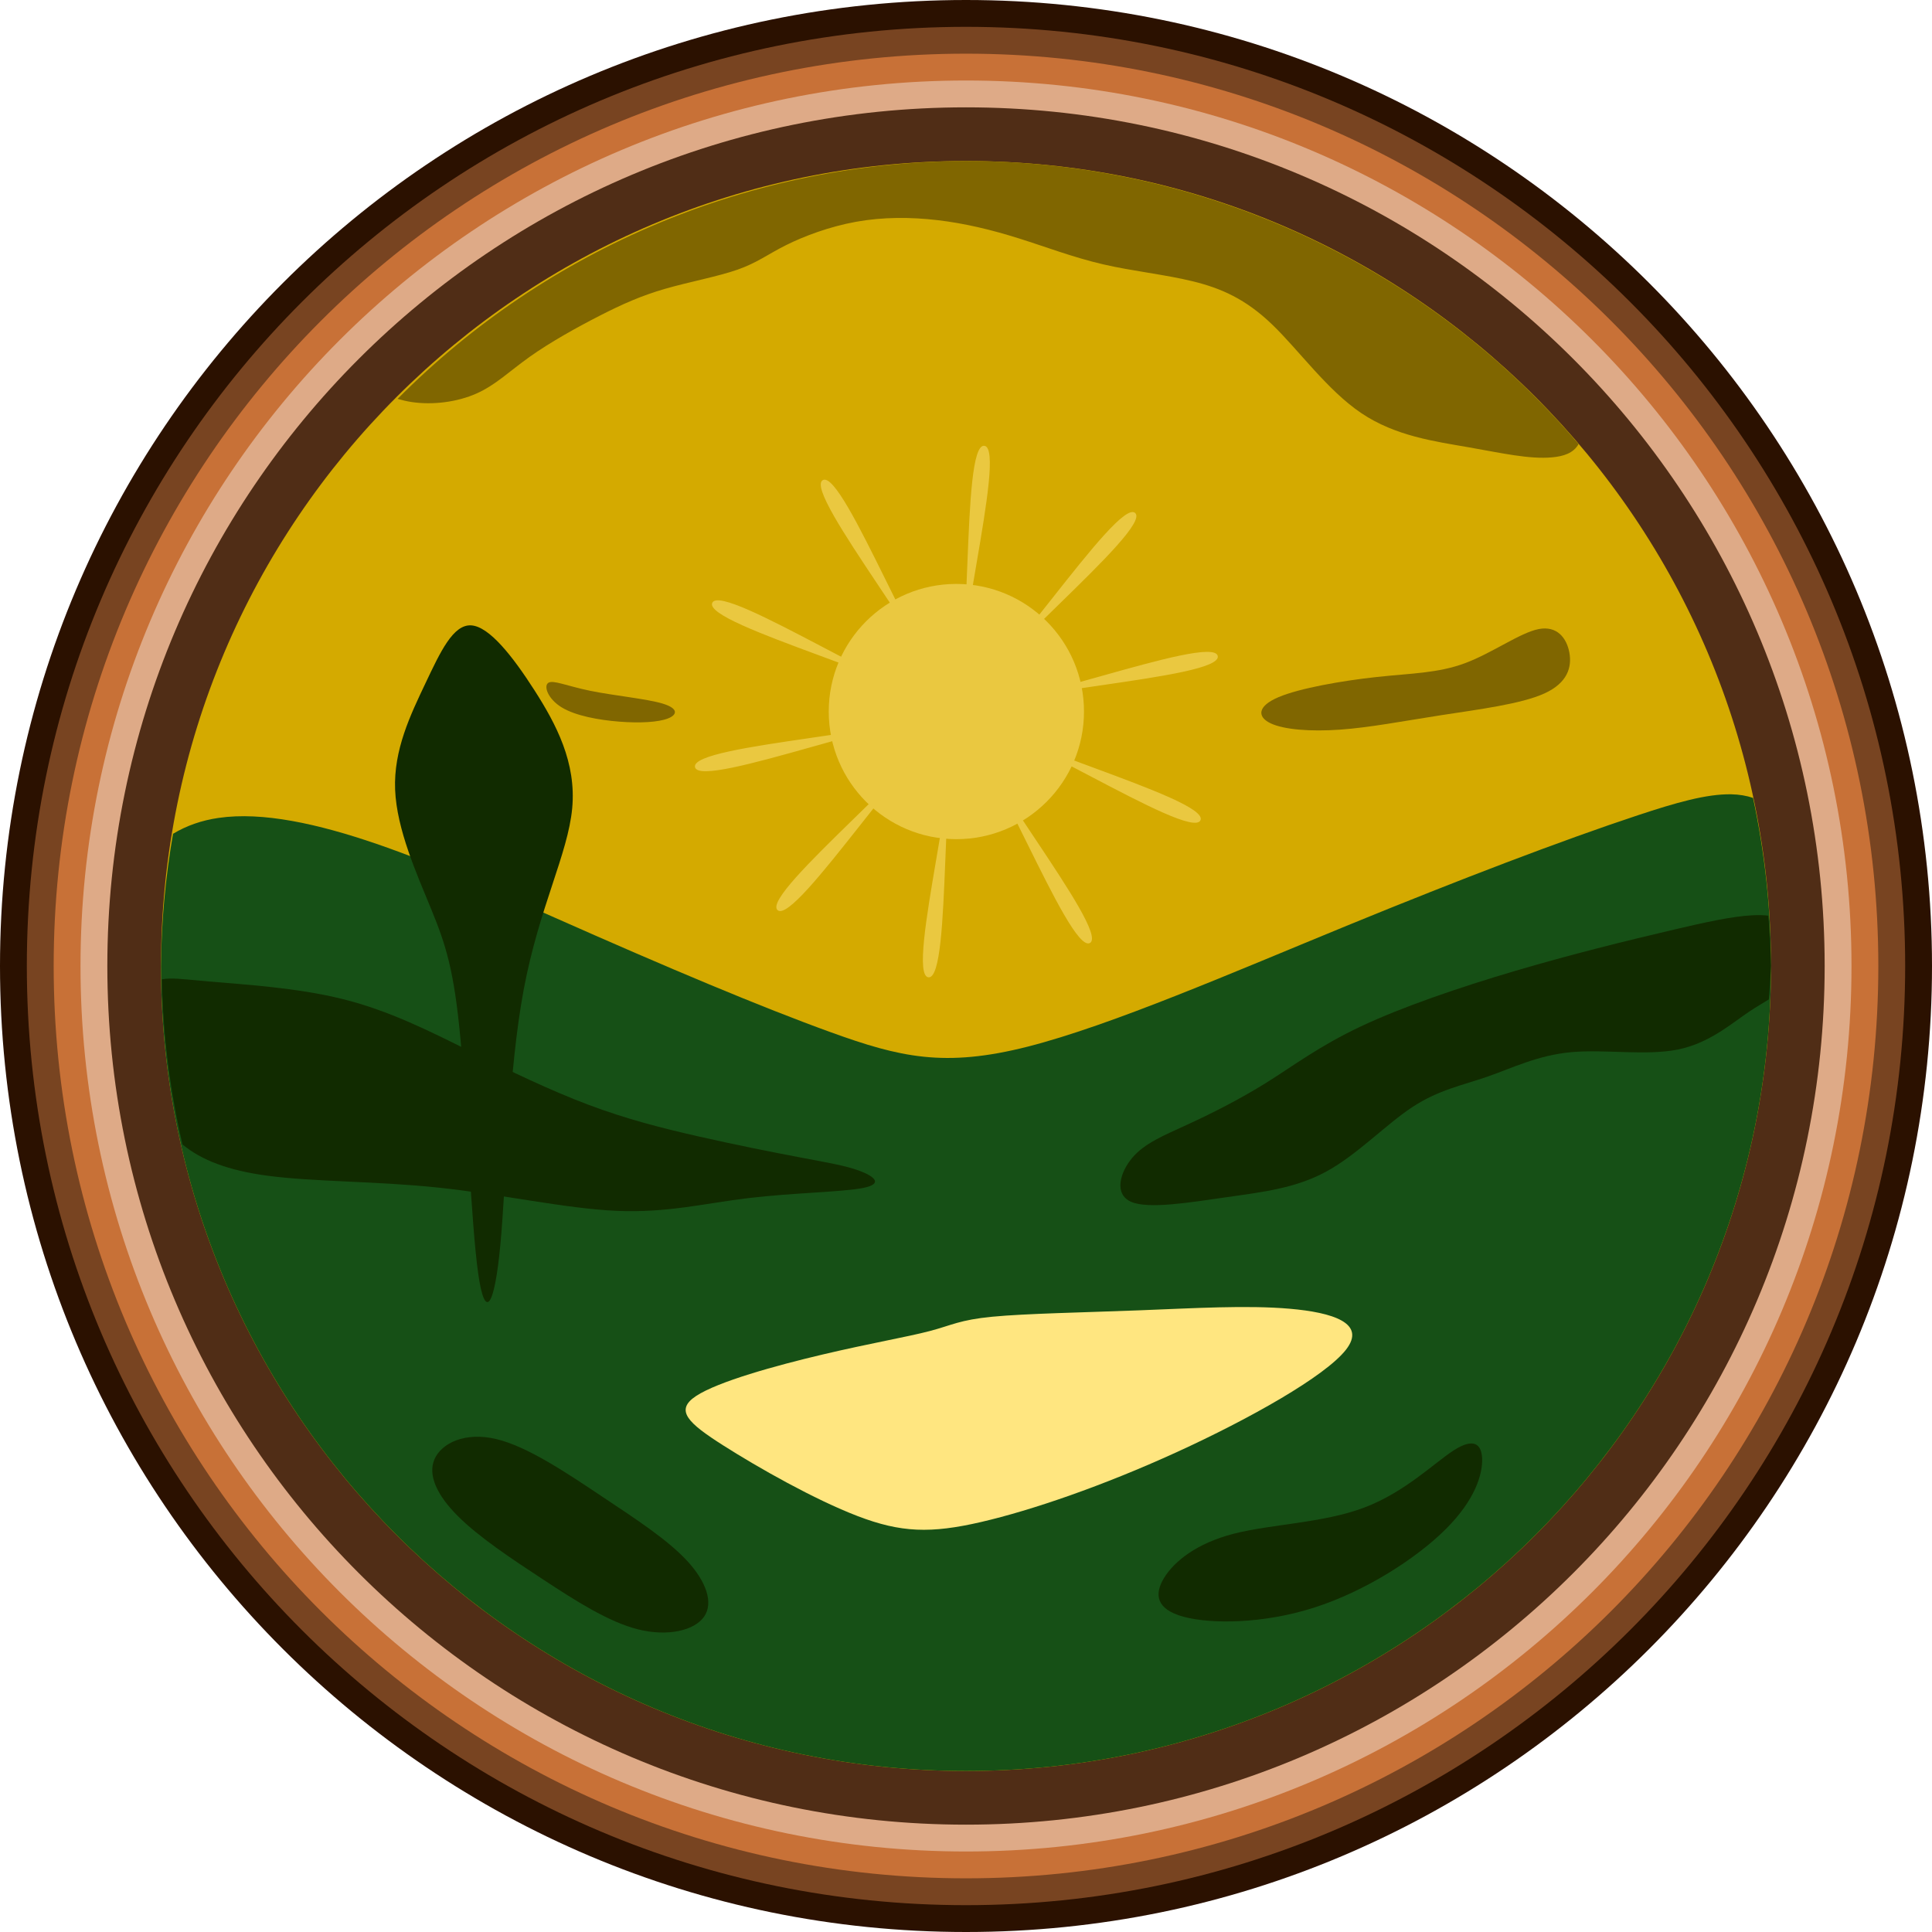
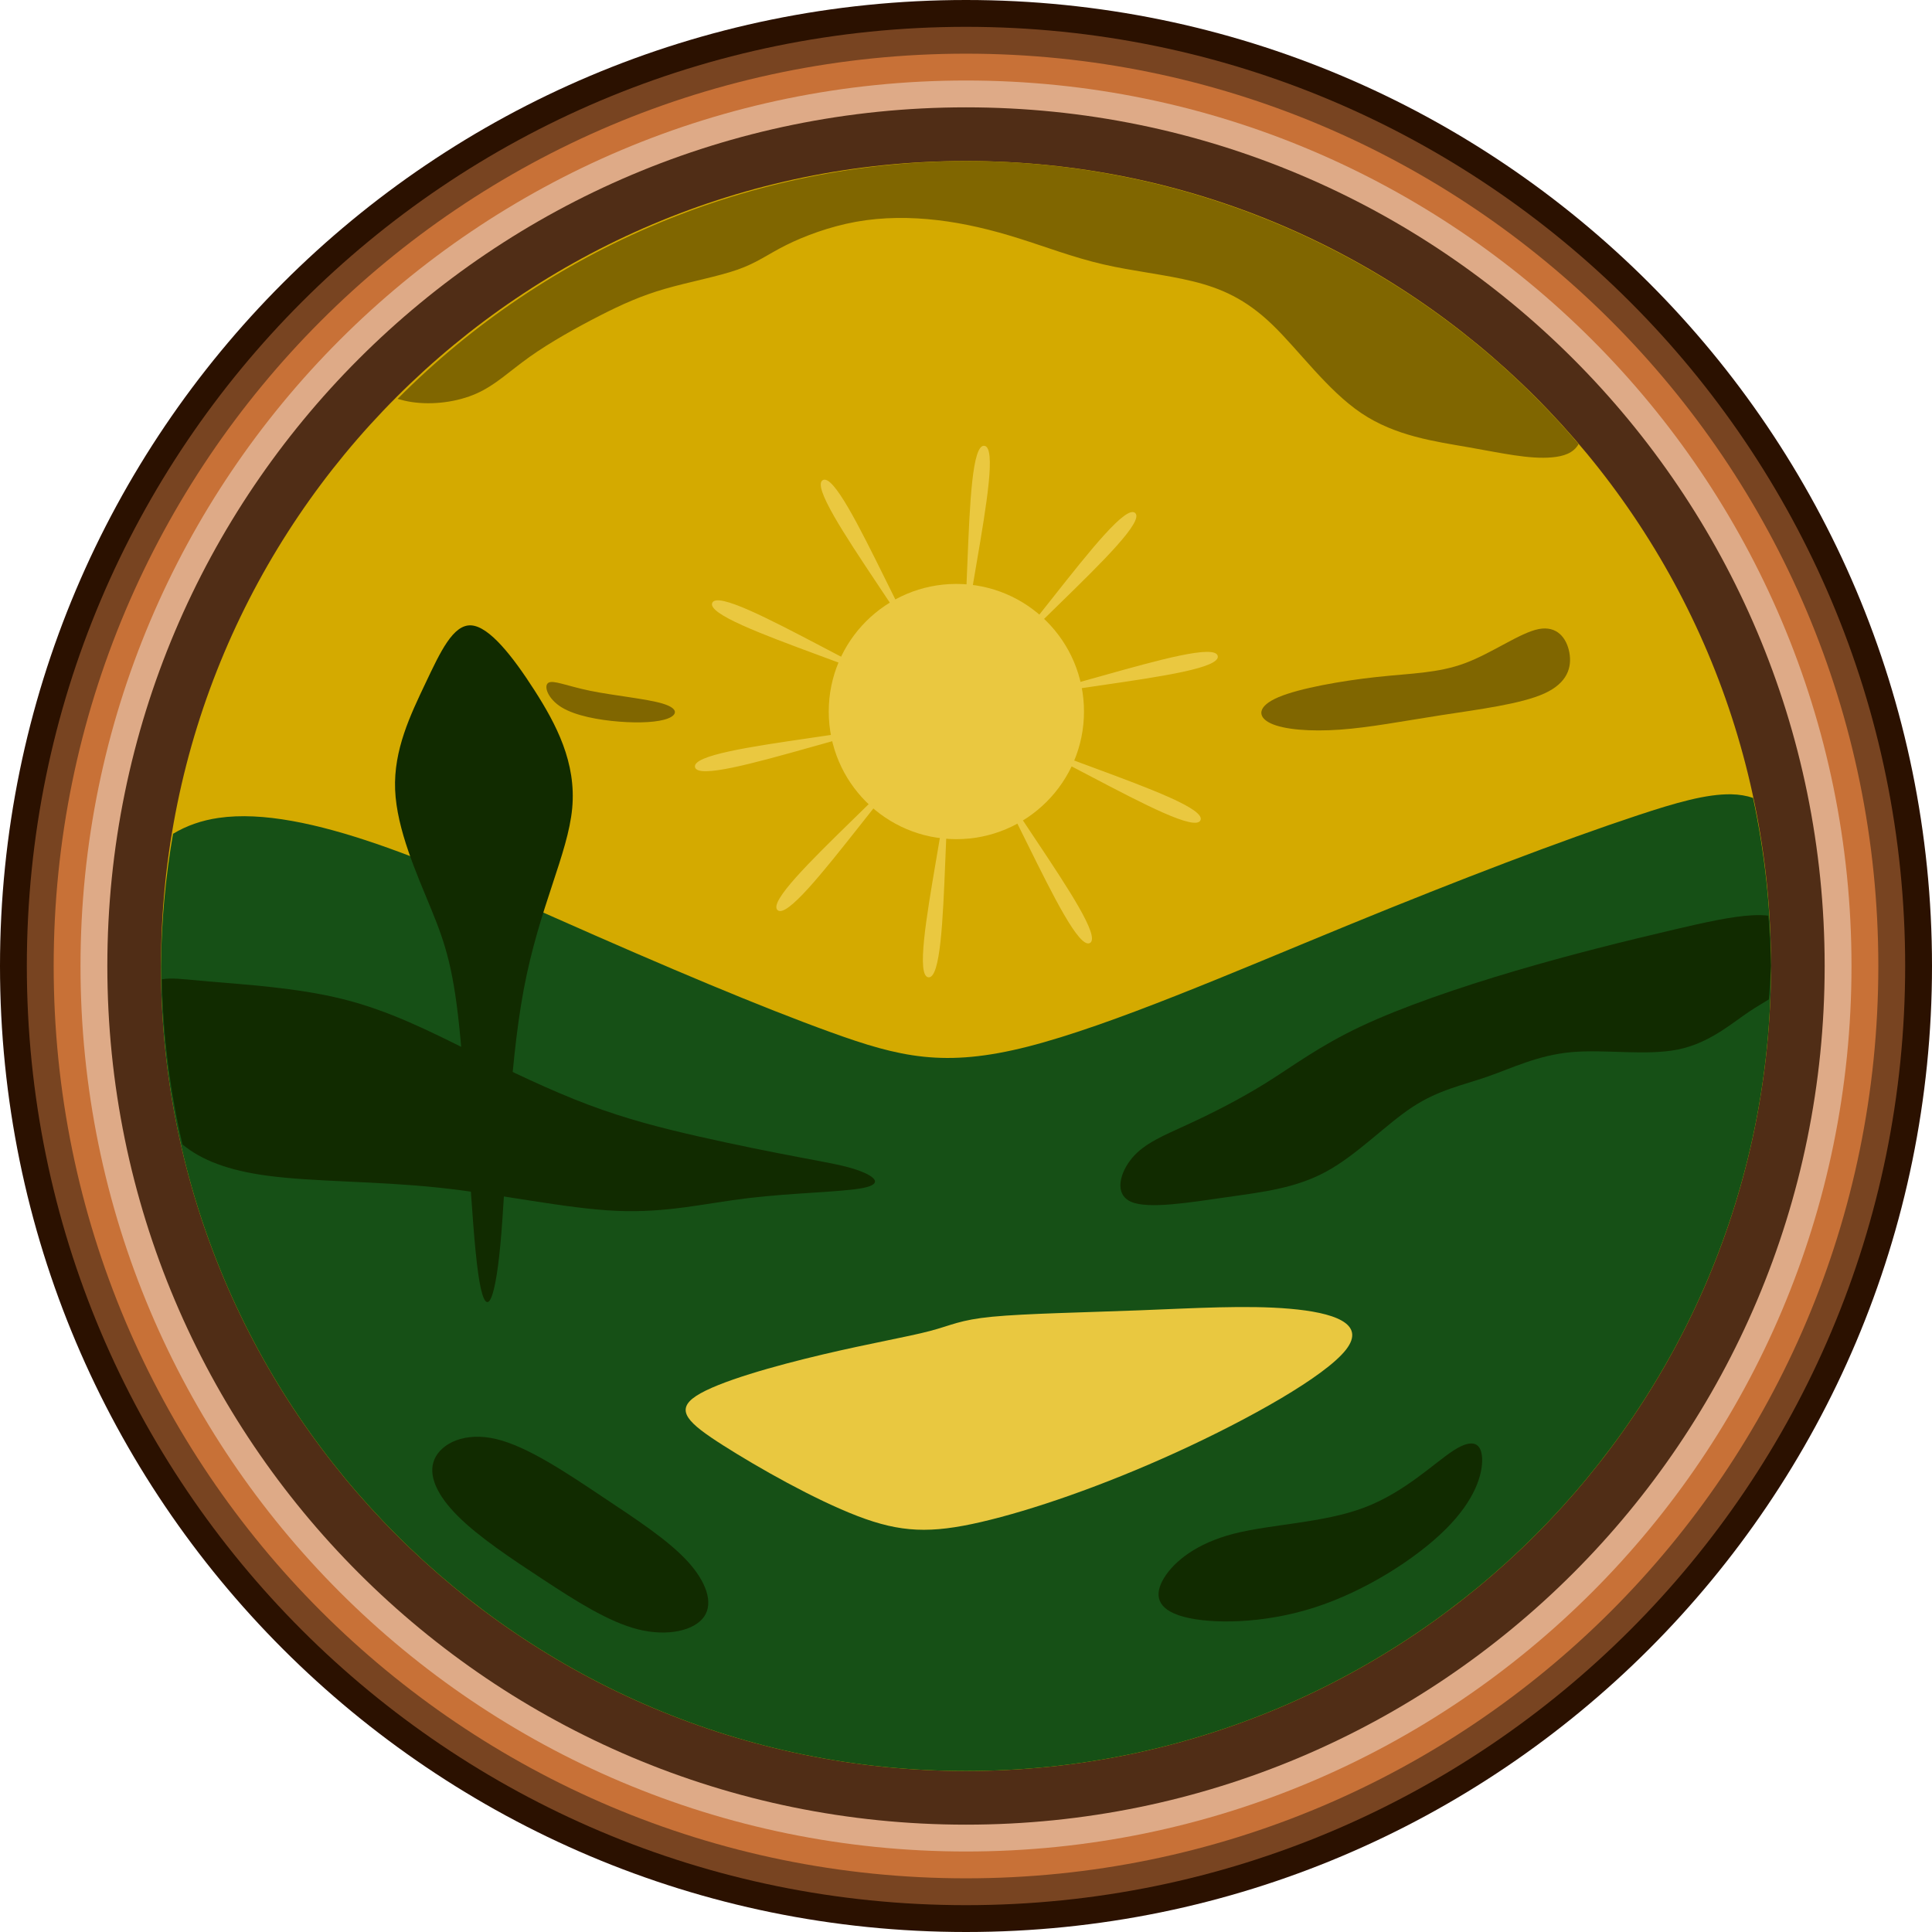
<svg xmlns="http://www.w3.org/2000/svg" width="360" height="360" viewBox="0 0 95.25 95.25" version="1.1" id="svg1" xml:space="preserve">
  <defs id="defs1" />
  <g id="layer1" style="display:inline;opacity:1">
    <circle style="opacity:1;fill:#2b1100;stroke-width:0.093" id="path1" cx="47.625" cy="47.625" r="47.625" />
    <circle style="opacity:1;fill:#784421;stroke-width:0.093" id="circle1" cx="47.625" cy="47.625" r="46.302" />
    <circle style="opacity:1;fill:#c87137;stroke-width:0.093" id="circle2" cx="47.625" cy="47.625" r="44.979" />
    <circle style="opacity:1;fill:#deaa87;stroke-width:0.093" id="circle3" cx="47.625" cy="47.625" r="43.656" />
    <circle style="opacity:1;fill:#502d16;stroke-width:0.093" id="circle4" cx="47.625" cy="47.625" r="42.333" />
    <circle style="opacity:1;fill:#d4aa00;stroke-width:0.093" id="InnerCircle" cx="47.625" cy="47.625" r="39.688" />
    <circle style="opacity:0.5;fill:#ffe680;stroke-width:0.093" id="path5" cx="47.15" cy="35.08" r="6.292" />
    <path id="path6" style="opacity:1;fill:#165016;stroke-width:0.093" d="m 85.357,39.16 c -1.222,-0.023 -2.743,0.416 -4.604,1.032 -3.723,1.232 -8.809,3.172 -14.368,5.453 -5.558,2.281 -11.588,4.903 -15.704,5.952 C 46.564,52.646 44.361,52.122 40.953,50.889 37.545,49.657 32.93,47.717 27.319,45.227 21.709,42.736 15.102,39.694 10.776,40.324 9.94,40.445 9.192,40.708 8.531,41.107 A 39.688,39.688 0 0 0 7.938,47.625 39.688,39.688 0 0 0 47.625,87.312 39.688,39.688 0 0 0 87.312,47.625 39.688,39.688 0 0 0 86.427,39.337 C 86.098,39.227 85.744,39.168 85.357,39.16 Z" />
    <path id="path8" style="opacity:1;fill:#112b00;stroke-width:0.093" d="M 8.387 48.244 C 8.232 48.245 8.102 48.26 7.98 48.283 A 39.688 39.688 0 0 0 8.996 56.421 C 9.944 57.211 11.28 57.703 13.126 57.956 C 15.425 58.271 18.502 58.223 21.617 58.551 C 24.731 58.88 27.883 59.584 30.386 59.696 C 32.889 59.807 34.742 59.325 36.911 59.066 C 39.081 58.806 41.565 58.769 42.566 58.565 C 43.567 58.361 43.085 57.99 42.399 57.731 C 41.713 57.471 40.823 57.323 39.451 57.063 C 38.079 56.804 36.225 56.433 34.427 56.025 C 32.629 55.617 30.886 55.172 29.014 54.468 C 27.141 53.764 25.139 52.8 23.155 51.817 C 21.171 50.834 19.206 49.833 16.907 49.258 C 14.609 48.684 11.976 48.536 10.289 48.387 C 9.446 48.313 8.838 48.239 8.387 48.244 z " />
    <path id="path9" style="opacity:1;fill:#112b00;stroke-width:0.093" d="M 86.409 45.124 C 85.372 45.177 84.019 45.481 82.536 45.829 C 80.163 46.385 77.456 47.052 74.694 47.868 C 71.932 48.684 69.114 49.648 67.074 50.612 C 65.035 51.576 63.774 52.54 62.44 53.374 C 61.105 54.208 59.696 54.913 58.528 55.45 C 57.36 55.988 56.433 56.359 55.821 57.082 C 55.21 57.805 54.913 58.88 55.766 59.251 C 56.618 59.621 58.621 59.288 60.438 59.028 C 62.255 58.769 63.886 58.584 65.406 57.749 C 66.926 56.915 68.335 55.432 69.633 54.579 C 70.931 53.726 72.117 53.504 73.341 53.077 C 74.564 52.651 75.825 52.021 77.475 51.872 C 79.125 51.724 81.164 52.058 82.722 51.743 C 84.279 51.427 85.354 50.464 86.244 49.87 C 86.599 49.634 86.914 49.456 87.204 49.273 A 39.688 39.688 0 0 0 87.312 47.625 A 39.688 39.688 0 0 0 87.179 45.143 C 86.948 45.116 86.691 45.11 86.409 45.124 z " />
    <path style="opacity:1;fill:#112b00;stroke-width:0.093" d="m 22.626,62.583 c -0.341,-2.438 -0.551,-8.049 -0.865,-11.484 -0.315,-3.435 -0.734,-4.693 -1.442,-6.424 -0.708,-1.73 -1.704,-3.933 -1.783,-5.899 -0.079,-1.966 0.76,-3.697 1.494,-5.244 0.734,-1.547 1.363,-2.91 2.255,-2.858 0.891,0.052 2.045,1.521 3.12,3.199 1.075,1.678 2.071,3.566 1.861,5.82 -0.21,2.255 -1.626,4.877 -2.386,8.914 -0.76,4.038 -0.865,9.491 -1.154,12.585 -0.288,3.094 -0.76,3.828 -1.101,1.39 z" id="path10" transform="translate(0.9438559,0.1573093)" />
    <path style="opacity:1;fill:#112b00;stroke-width:0.093" d="m 33.874,76.95 c -0.944,-1.023 -2.465,-2.019 -4.195,-3.172 -1.73,-1.154 -3.671,-2.465 -5.217,-2.832 -1.547,-0.367 -2.7,0.21 -3.041,0.996 -0.341,0.787 0.131,1.783 1.154,2.805 1.023,1.023 2.596,2.071 4.195,3.12 1.599,1.049 3.225,2.097 4.693,2.464 1.468,0.367 2.779,0.052 3.251,-0.629 0.472,-0.682 0.105,-1.73 -0.839,-2.753 z" id="path11" />
    <path style="opacity:1;fill:#112b00;stroke-width:0.093" d="m 71.681,71.497 c -0.944,0.603 -2.412,2.071 -4.431,2.832 -2.019,0.76 -4.588,0.813 -6.423,1.285 -1.835,0.472 -2.936,1.363 -3.435,2.176 -0.498,0.813 -0.393,1.547 0.944,1.914 1.337,0.367 3.906,0.367 6.45,-0.446 2.543,-0.813 5.06,-2.438 6.502,-3.88 1.442,-1.442 1.809,-2.7 1.783,-3.461 -0.026,-0.76 -0.446,-1.023 -1.39,-0.419 z" id="path12" />
    <path id="path13" style="opacity:1;fill:#806600;stroke-width:0.093" d="M 47.625 7.938 A 39.688 39.688 0 0 0 19.602 19.664 C 19.823 19.728 20.053 19.785 20.293 19.821 C 21.342 19.978 22.548 19.821 23.492 19.401 C 24.435 18.982 25.117 18.3 26.113 17.592 C 27.109 16.884 28.421 16.151 29.548 15.574 C 30.675 14.997 31.619 14.577 32.799 14.236 C 33.979 13.896 35.395 13.634 36.365 13.293 C 37.335 12.952 37.859 12.532 38.751 12.087 C 39.642 11.641 40.9 11.169 42.211 10.933 C 43.522 10.697 44.885 10.697 46.223 10.854 C 47.56 11.011 48.871 11.326 50.208 11.746 C 51.545 12.165 52.908 12.689 54.377 13.03 C 55.845 13.371 57.418 13.529 58.807 13.869 C 60.197 14.21 61.403 14.735 62.714 15.993 C 64.025 17.252 65.441 19.244 67.119 20.371 C 68.797 21.499 70.737 21.761 72.388 22.049 C 74.04 22.338 75.404 22.652 76.531 22.547 C 77.08 22.496 77.571 22.344 77.826 21.894 A 39.688 39.688 0 0 0 47.625 7.938 z " />
    <path style="opacity:1;fill:#806600;stroke-width:0.093" d="m 75.849,31.016 c -0.918,0.184 -2.281,1.18 -3.618,1.678 -1.337,0.498 -2.648,0.498 -4.352,0.682 -1.704,0.184 -3.802,0.551 -4.85,0.996 -1.049,0.446 -1.049,0.97 -0.393,1.285 0.655,0.315 1.966,0.419 3.435,0.315 1.468,-0.105 3.094,-0.419 4.955,-0.708 1.862,-0.288 3.959,-0.551 5.113,-1.075 1.154,-0.524 1.363,-1.311 1.232,-2.019 -0.131,-0.708 -0.603,-1.337 -1.521,-1.154 z" id="path14" />
    <path style="opacity:1;fill:#806600;stroke-width:0.093" d="m 32.668,34.687 c -0.787,-0.236 -2.412,-0.393 -3.566,-0.629 -1.154,-0.236 -1.835,-0.551 -2.071,-0.393 -0.236,0.157 -0.026,0.787 0.655,1.206 0.682,0.419 1.835,0.629 2.858,0.708 1.023,0.079 1.914,0.026 2.386,-0.157 0.472,-0.184 0.524,-0.498 -0.262,-0.734 z" id="path15" />
    <path style="opacity:1;fill:#eac840;fill-opacity:1;stroke-width:0.093" id="path16" d="m 52.082,45.002 c -1.033,0.596 -5.146,-10.368 -6.313,-10.12 -1.167,0.248 -0.465,11.938 -1.651,11.813 -1.186,-0.125 1.931,-11.413 0.841,-11.898 -1.09,-0.485 -7.393,9.385 -8.279,8.586 -0.886,-0.798 8.27,-8.098 7.674,-9.131 -0.596,-1.033 -11.497,3.247 -11.745,2.08 -0.248,-1.167 11.451,-1.69 11.576,-2.877 0.125,-1.186 -11.21,-4.131 -10.725,-5.221 0.485,-1.09 10.258,5.363 11.056,4.477 0.798,-0.886 -6.641,-9.931 -5.608,-10.527 1.033,-0.596 5.146,10.368 6.313,10.12 1.167,-0.248 0.465,-11.938 1.651,-11.813 1.186,0.125 -1.931,11.413 -0.841,11.898 1.09,0.485 7.393,-9.385 8.279,-8.586 0.886,0.798 -8.27,8.098 -7.674,9.131 0.596,1.033 11.497,-3.247 11.745,-2.08 0.248,1.167 -11.451,1.69 -11.576,2.877 -0.125,1.186 11.21,4.131 10.725,5.221 -0.485,1.09 -10.258,-5.363 -11.056,-4.477 -0.798,0.886 6.641,9.931 5.608,10.527 z" transform="translate(1.65506,1.487164)" />
-     <path style="opacity:1;fill:#ffe680;stroke-width:0.093" d="m 42.29,74.748 c -2.124,-0.813 -4.903,-2.386 -6.633,-3.487 -1.73,-1.101 -2.412,-1.73 -1.337,-2.438 1.075,-0.708 3.906,-1.494 6.24,-2.045 2.333,-0.551 4.169,-0.865 5.27,-1.154 1.101,-0.288 1.468,-0.551 3.094,-0.708 1.626,-0.157 4.51,-0.21 7.236,-0.315 2.727,-0.105 5.296,-0.262 7.42,-0.079 2.124,0.184 3.802,0.708 2.779,2.019 -1.023,1.311 -4.745,3.408 -8.364,5.06 -3.618,1.652 -7.131,2.858 -9.622,3.435 -2.491,0.577 -3.959,0.524 -6.083,-0.288 z" id="path2" />
+     <path style="opacity:1;fill:#e9c840;stroke-width:0.093;fill-opacity:1" d="m 42.29,74.748 c -2.124,-0.813 -4.903,-2.386 -6.633,-3.487 -1.73,-1.101 -2.412,-1.73 -1.337,-2.438 1.075,-0.708 3.906,-1.494 6.24,-2.045 2.333,-0.551 4.169,-0.865 5.27,-1.154 1.101,-0.288 1.468,-0.551 3.094,-0.708 1.626,-0.157 4.51,-0.21 7.236,-0.315 2.727,-0.105 5.296,-0.262 7.42,-0.079 2.124,0.184 3.802,0.708 2.779,2.019 -1.023,1.311 -4.745,3.408 -8.364,5.06 -3.618,1.652 -7.131,2.858 -9.622,3.435 -2.491,0.577 -3.959,0.524 -6.083,-0.288 z" id="path2" />
  </g>
</svg>
